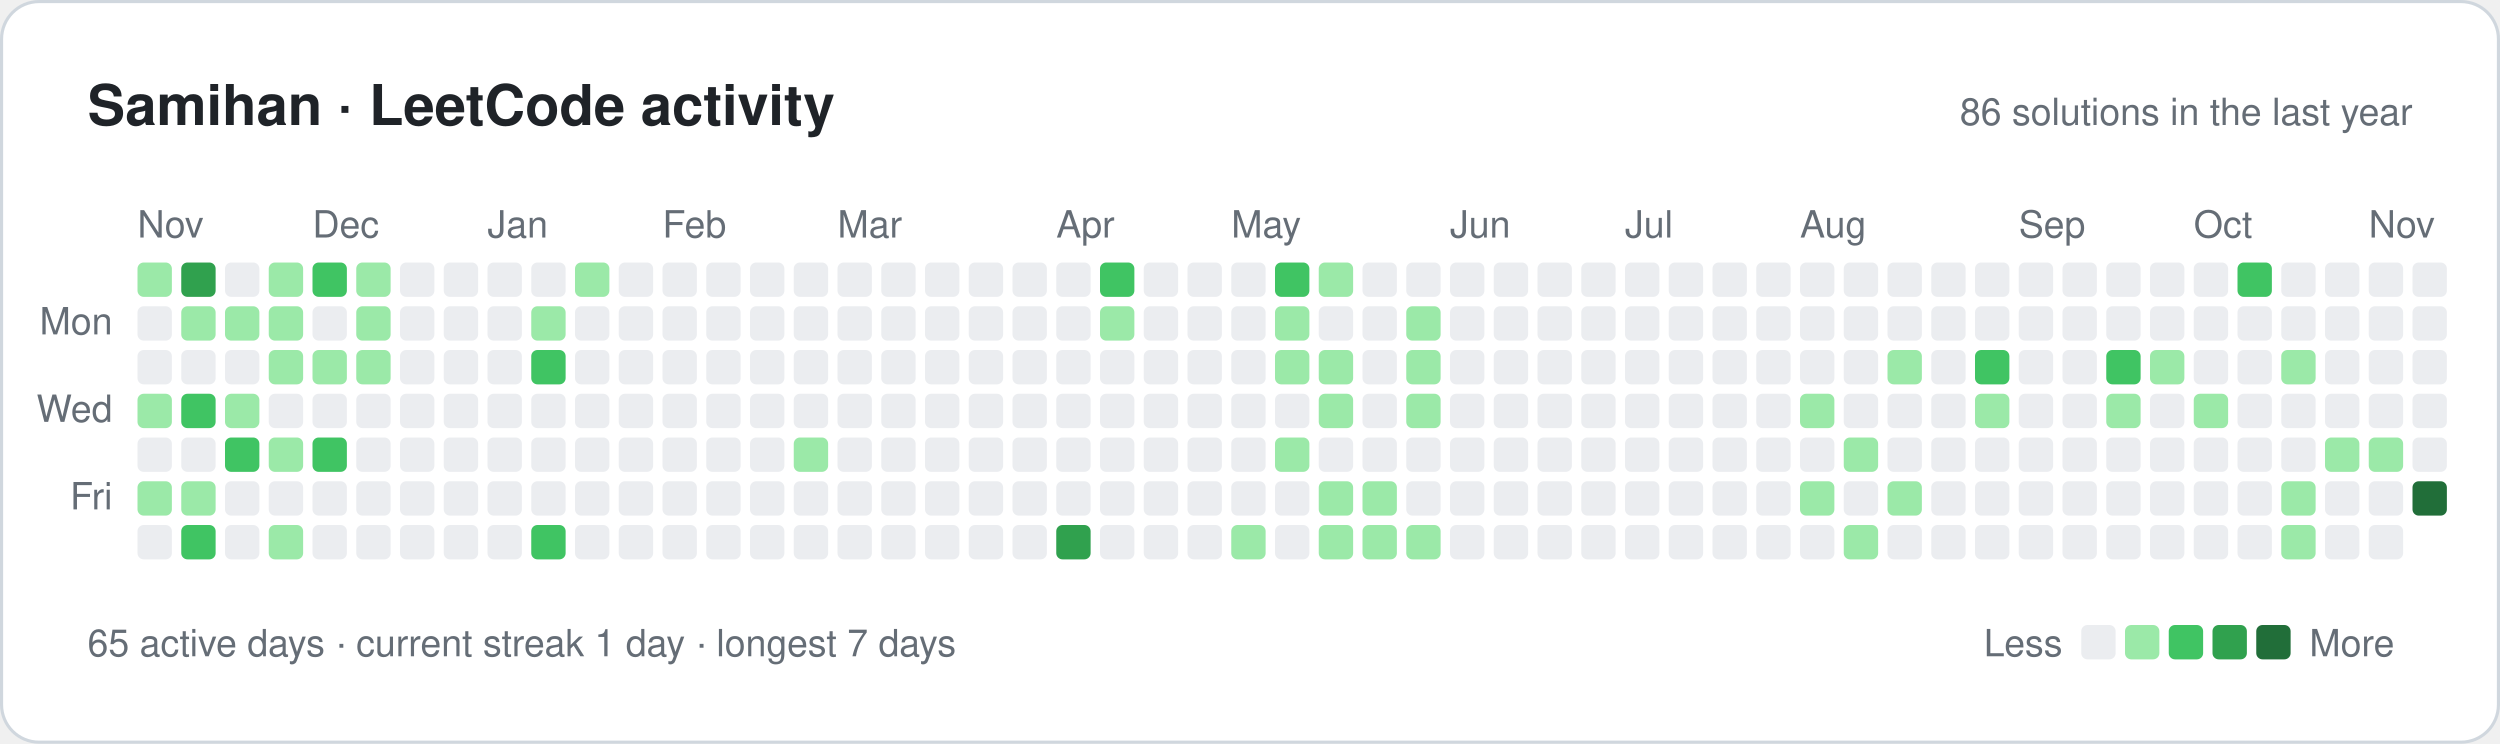
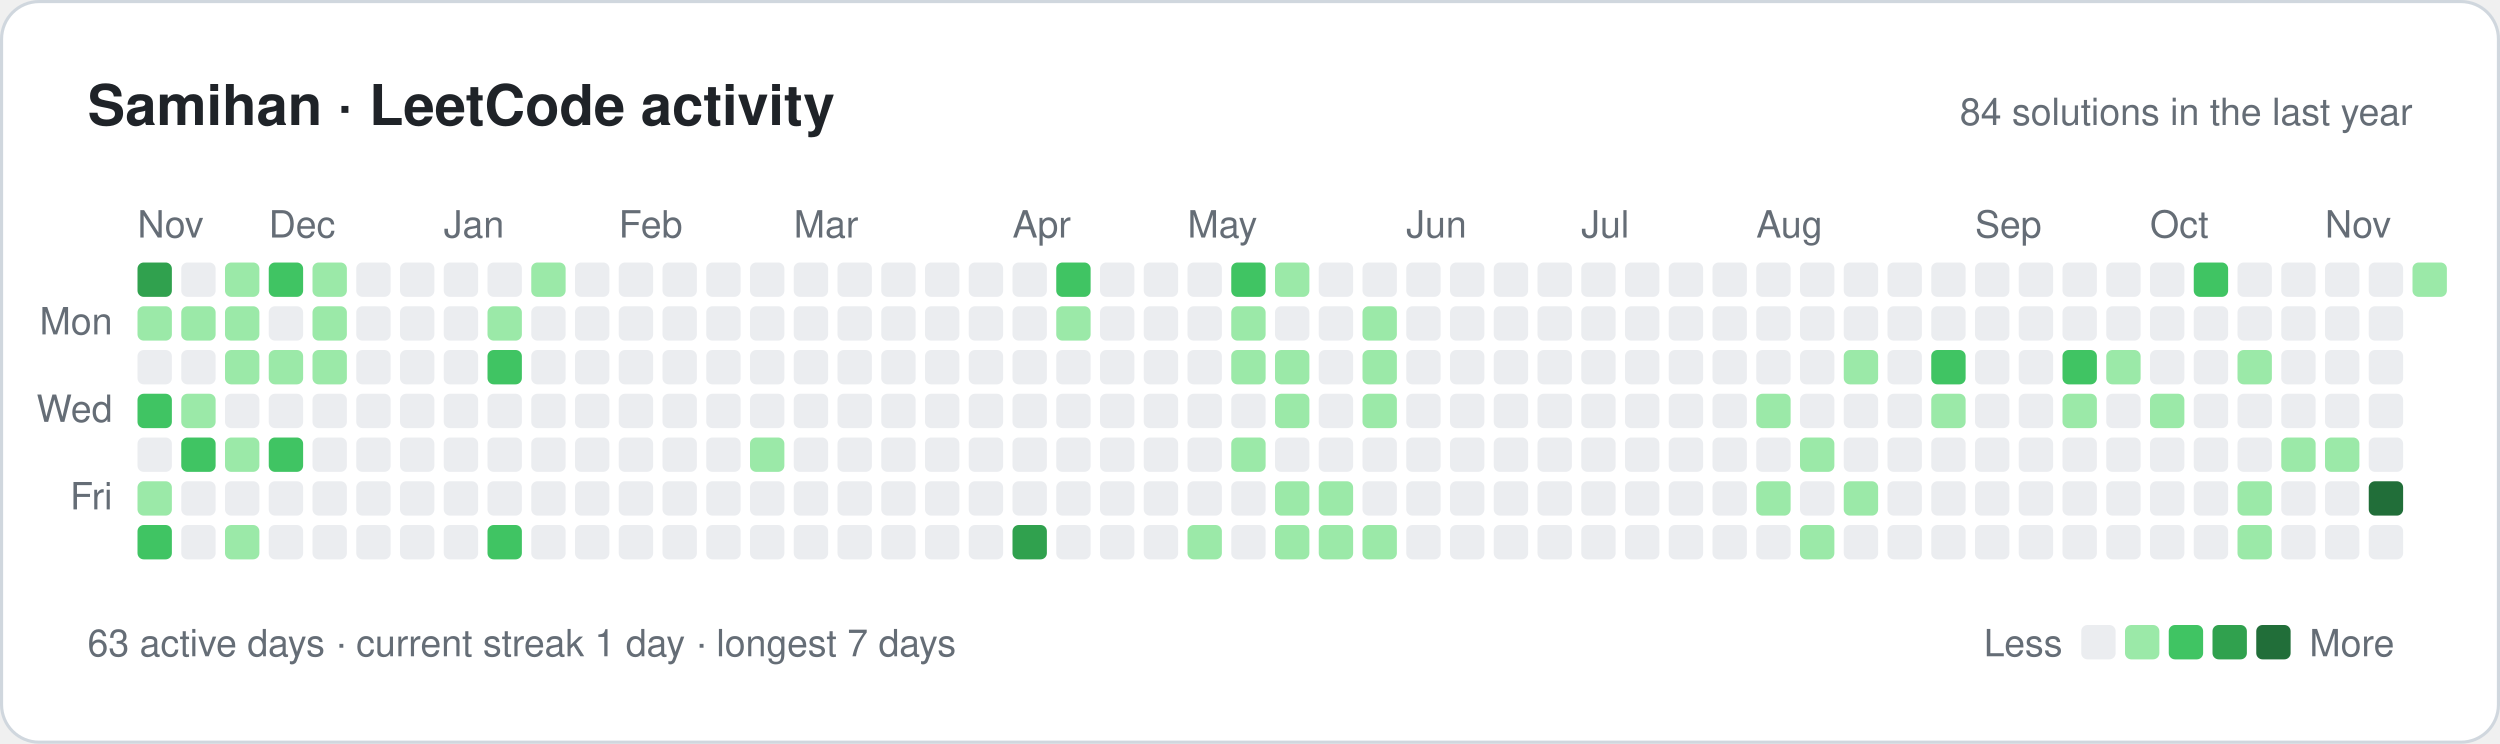
<svg xmlns="http://www.w3.org/2000/svg" width="800" height="238" viewBox="0 0 800 238" font-family="-apple-system,BlinkMacSystemFont,'Segoe UI',Helvetica,Arial,sans-serif" role="img" aria-labelledby="t">
  <style>
.bg{fill:#ffffff;stroke:#d0d7de}.title{fill:#1f2328;font-size:18px;font-weight:600}.muted{fill:#656d76;font-size:12px}
.label{fill:#1f2328;font-size:13px;font-weight:600}.value{fill:#1f2328;font-size:22px;font-weight:700}.value-sm{fill:#1f2328;font-size:14px;font-weight:700}
.total{fill:#1f2328;font-size:30px;font-weight:700}.track{fill:#eaeef2}.ring-track{stroke:#eaeef2}.divider{stroke:#d0d7de}.grid{stroke:#d0d7de;fill:none}
@media (prefers-color-scheme: dark){.bg{fill:#0d1117;stroke:#30363d}.title,.label,.value,.value-sm,.total{fill:#e6edf3}.muted{fill:#8b949e}.track{fill:#21262d}.ring-track{stroke:#21262d}.divider{stroke:#30363d}.grid{stroke:#30363d}}
@keyframes ls-fade{from{opacity:0;transform:translateY(6px)}to{opacity:1;transform:none}}
@keyframes ls-grow{from{transform:scaleX(0)}to{transform:scaleX(1)}}
@keyframes ls-pop{from{opacity:0;transform:scale(.2)}to{opacity:1;transform:scale(1)}}
@keyframes ls-pulse{0%,100%{opacity:1}50%{opacity:.3}}
.fade{animation:ls-fade .6s ease-out both}
.grow{transform-box:fill-box;transform-origin:left center;animation:ls-grow .9s cubic-bezier(.2,.7,.3,1) both}
.pulse{animation:ls-pulse 1.8s ease-in-out infinite}
.d1{animation-delay:0.12s}
.d2{animation-delay:0.24s}
.d3{animation-delay:0.36s}
.d4{animation-delay:0.48s}
.d5{animation-delay:0.60s}
.d6{animation-delay:0.72s}
.d7{animation-delay:0.84s}
.d8{animation-delay:0.96s}
@media (prefers-reduced-motion: reduce){*{animation:none!important}}
.h0{fill:#ebedf0}.h1{fill:#9be9a8}.h2{fill:#40c463}.h3{fill:#30a14e}.h4{fill:#216e39}
@media (prefers-color-scheme: dark){.h0{fill:#161b22}.h1{fill:#0e4429}.h2{fill:#006d32}.h3{fill:#26a641}.h4{fill:#39d353}}
</style>
  <rect x="0.5" y="0.5" width="799" height="237" rx="12" class="bg" />
  <g class="fade">
    <text x="28" y="40" class="title">Samihan · LeetCode activity</text>
-     <text x="772" y="40" class="muted" text-anchor="end">86 solutions in the last year</text>
+     <text x="772" y="40" class="muted" text-anchor="end">84 solutions in the last year</text>
  </g>
  <text x="44" y="76" class="muted" font-size="11">Nov</text>
-   <text x="100" y="76" class="muted" font-size="11">Dec</text>
-   <text x="156" y="76" class="muted" font-size="11">Jan</text>
-   <text x="212" y="76" class="muted" font-size="11">Feb</text>
-   <text x="268" y="76" class="muted" font-size="11">Mar</text>
-   <text x="338" y="76" class="muted" font-size="11">Apr</text>
-   <text x="394" y="76" class="muted" font-size="11">May</text>
-   <text x="464" y="76" class="muted" font-size="11">Jun</text>
-   <text x="520" y="76" class="muted" font-size="11">Jul</text>
-   <text x="576" y="76" class="muted" font-size="11">Aug</text>
-   <text x="646" y="76" class="muted" font-size="11">Sep</text>
-   <text x="702" y="76" class="muted" font-size="11">Oct</text>
-   <text x="758" y="76" class="muted" font-size="11">Nov</text>
+   <text x="86" y="76" class="muted" font-size="11">Dec</text>
+   <text x="142" y="76" class="muted" font-size="11">Jan</text>
+   <text x="198" y="76" class="muted" font-size="11">Feb</text>
+   <text x="254" y="76" class="muted" font-size="11">Mar</text>
+   <text x="324" y="76" class="muted" font-size="11">Apr</text>
+   <text x="380" y="76" class="muted" font-size="11">May</text>
+   <text x="450" y="76" class="muted" font-size="11">Jun</text>
+   <text x="506" y="76" class="muted" font-size="11">Jul</text>
+   <text x="562" y="76" class="muted" font-size="11">Aug</text>
+   <text x="632" y="76" class="muted" font-size="11">Sep</text>
+   <text x="688" y="76" class="muted" font-size="11">Oct</text>
+   <text x="744" y="76" class="muted" font-size="11">Nov</text>
  <text x="36" y="107" class="muted" font-size="10" text-anchor="end">Mon</text>
  <text x="36" y="135" class="muted" font-size="10" text-anchor="end">Wed</text>
  <text x="36" y="163" class="muted" font-size="10" text-anchor="end">Fri</text>
  <g class="fade d1">
-     <rect x="44" y="84" width="11" height="11" rx="2" class="h1" />
-     <rect x="44" y="98" width="11" height="11" rx="2" class="h0" />
+     <rect x="44" y="84" width="11" height="11" rx="2" class="h3" />
+     <rect x="44" y="98" width="11" height="11" rx="2" class="h1" />
    <rect x="44" y="112" width="11" height="11" rx="2" class="h0" />
-     <rect x="44" y="126" width="11" height="11" rx="2" class="h1" />
+     <rect x="44" y="126" width="11" height="11" rx="2" class="h2" />
    <rect x="44" y="140" width="11" height="11" rx="2" class="h0" />
    <rect x="44" y="154" width="11" height="11" rx="2" class="h1" />
-     <rect x="44" y="168" width="11" height="11" rx="2" class="h0" />
-     <rect x="58" y="84" width="11" height="11" rx="2" class="h3" />
+     <rect x="44" y="168" width="11" height="11" rx="2" class="h2" />
+     <rect x="58" y="84" width="11" height="11" rx="2" class="h0" />
    <rect x="58" y="98" width="11" height="11" rx="2" class="h1" />
    <rect x="58" y="112" width="11" height="11" rx="2" class="h0" />
-     <rect x="58" y="126" width="11" height="11" rx="2" class="h2" />
-     <rect x="58" y="140" width="11" height="11" rx="2" class="h0" />
-     <rect x="58" y="154" width="11" height="11" rx="2" class="h1" />
-     <rect x="58" y="168" width="11" height="11" rx="2" class="h2" />
-     <rect x="72" y="84" width="11" height="11" rx="2" class="h0" />
+     <rect x="58" y="126" width="11" height="11" rx="2" class="h1" />
+     <rect x="58" y="140" width="11" height="11" rx="2" class="h2" />
+     <rect x="58" y="154" width="11" height="11" rx="2" class="h0" />
+     <rect x="58" y="168" width="11" height="11" rx="2" class="h0" />
+     <rect x="72" y="84" width="11" height="11" rx="2" class="h1" />
    <rect x="72" y="98" width="11" height="11" rx="2" class="h1" />
-     <rect x="72" y="112" width="11" height="11" rx="2" class="h0" />
-     <rect x="72" y="126" width="11" height="11" rx="2" class="h1" />
-     <rect x="72" y="140" width="11" height="11" rx="2" class="h2" />
+     <rect x="72" y="112" width="11" height="11" rx="2" class="h1" />
+     <rect x="72" y="126" width="11" height="11" rx="2" class="h0" />
+     <rect x="72" y="140" width="11" height="11" rx="2" class="h1" />
    <rect x="72" y="154" width="11" height="11" rx="2" class="h0" />
-     <rect x="72" y="168" width="11" height="11" rx="2" class="h0" />
-     <rect x="86" y="84" width="11" height="11" rx="2" class="h1" />
-     <rect x="86" y="98" width="11" height="11" rx="2" class="h1" />
+     <rect x="72" y="168" width="11" height="11" rx="2" class="h1" />
+     <rect x="86" y="84" width="11" height="11" rx="2" class="h2" />
+     <rect x="86" y="98" width="11" height="11" rx="2" class="h0" />
    <rect x="86" y="112" width="11" height="11" rx="2" class="h1" />
    <rect x="86" y="126" width="11" height="11" rx="2" class="h0" />
-     <rect x="86" y="140" width="11" height="11" rx="2" class="h1" />
+     <rect x="86" y="140" width="11" height="11" rx="2" class="h2" />
    <rect x="86" y="154" width="11" height="11" rx="2" class="h0" />
-     <rect x="86" y="168" width="11" height="11" rx="2" class="h1" />
-     <rect x="100" y="84" width="11" height="11" rx="2" class="h2" />
-     <rect x="100" y="98" width="11" height="11" rx="2" class="h0" />
+     <rect x="86" y="168" width="11" height="11" rx="2" class="h0" />
+     <rect x="100" y="84" width="11" height="11" rx="2" class="h1" />
+     <rect x="100" y="98" width="11" height="11" rx="2" class="h1" />
    <rect x="100" y="112" width="11" height="11" rx="2" class="h1" />
    <rect x="100" y="126" width="11" height="11" rx="2" class="h0" />
-     <rect x="100" y="140" width="11" height="11" rx="2" class="h2" />
+     <rect x="100" y="140" width="11" height="11" rx="2" class="h0" />
    <rect x="100" y="154" width="11" height="11" rx="2" class="h0" />
    <rect x="100" y="168" width="11" height="11" rx="2" class="h0" />
-     <rect x="114" y="84" width="11" height="11" rx="2" class="h1" />
-     <rect x="114" y="98" width="11" height="11" rx="2" class="h1" />
-     <rect x="114" y="112" width="11" height="11" rx="2" class="h1" />
+     <rect x="114" y="84" width="11" height="11" rx="2" class="h0" />
+     <rect x="114" y="98" width="11" height="11" rx="2" class="h0" />
+     <rect x="114" y="112" width="11" height="11" rx="2" class="h0" />
    <rect x="114" y="126" width="11" height="11" rx="2" class="h0" />
    <rect x="114" y="140" width="11" height="11" rx="2" class="h0" />
    <rect x="114" y="154" width="11" height="11" rx="2" class="h0" />
    <rect x="114" y="168" width="11" height="11" rx="2" class="h0" />
    <rect x="128" y="84" width="11" height="11" rx="2" class="h0" />
    <rect x="128" y="98" width="11" height="11" rx="2" class="h0" />
    <rect x="128" y="112" width="11" height="11" rx="2" class="h0" />
    <rect x="128" y="126" width="11" height="11" rx="2" class="h0" />
    <rect x="128" y="140" width="11" height="11" rx="2" class="h0" />
    <rect x="128" y="154" width="11" height="11" rx="2" class="h0" />
    <rect x="128" y="168" width="11" height="11" rx="2" class="h0" />
    <rect x="142" y="84" width="11" height="11" rx="2" class="h0" />
    <rect x="142" y="98" width="11" height="11" rx="2" class="h0" />
    <rect x="142" y="112" width="11" height="11" rx="2" class="h0" />
    <rect x="142" y="126" width="11" height="11" rx="2" class="h0" />
    <rect x="142" y="140" width="11" height="11" rx="2" class="h0" />
    <rect x="142" y="154" width="11" height="11" rx="2" class="h0" />
    <rect x="142" y="168" width="11" height="11" rx="2" class="h0" />
    <rect x="156" y="84" width="11" height="11" rx="2" class="h0" />
-     <rect x="156" y="98" width="11" height="11" rx="2" class="h0" />
-     <rect x="156" y="112" width="11" height="11" rx="2" class="h0" />
+     <rect x="156" y="98" width="11" height="11" rx="2" class="h1" />
+     <rect x="156" y="112" width="11" height="11" rx="2" class="h2" />
    <rect x="156" y="126" width="11" height="11" rx="2" class="h0" />
    <rect x="156" y="140" width="11" height="11" rx="2" class="h0" />
    <rect x="156" y="154" width="11" height="11" rx="2" class="h0" />
-     <rect x="156" y="168" width="11" height="11" rx="2" class="h0" />
-     <rect x="170" y="84" width="11" height="11" rx="2" class="h0" />
-     <rect x="170" y="98" width="11" height="11" rx="2" class="h1" />
-     <rect x="170" y="112" width="11" height="11" rx="2" class="h2" />
+     <rect x="156" y="168" width="11" height="11" rx="2" class="h2" />
+     <rect x="170" y="84" width="11" height="11" rx="2" class="h1" />
+     <rect x="170" y="98" width="11" height="11" rx="2" class="h0" />
+     <rect x="170" y="112" width="11" height="11" rx="2" class="h0" />
    <rect x="170" y="126" width="11" height="11" rx="2" class="h0" />
    <rect x="170" y="140" width="11" height="11" rx="2" class="h0" />
    <rect x="170" y="154" width="11" height="11" rx="2" class="h0" />
-     <rect x="170" y="168" width="11" height="11" rx="2" class="h2" />
-     <rect x="184" y="84" width="11" height="11" rx="2" class="h1" />
+     <rect x="170" y="168" width="11" height="11" rx="2" class="h0" />
+     <rect x="184" y="84" width="11" height="11" rx="2" class="h0" />
    <rect x="184" y="98" width="11" height="11" rx="2" class="h0" />
    <rect x="184" y="112" width="11" height="11" rx="2" class="h0" />
    <rect x="184" y="126" width="11" height="11" rx="2" class="h0" />
    <rect x="184" y="140" width="11" height="11" rx="2" class="h0" />
    <rect x="184" y="154" width="11" height="11" rx="2" class="h0" />
    <rect x="184" y="168" width="11" height="11" rx="2" class="h0" />
    <rect x="198" y="84" width="11" height="11" rx="2" class="h0" />
    <rect x="198" y="98" width="11" height="11" rx="2" class="h0" />
    <rect x="198" y="112" width="11" height="11" rx="2" class="h0" />
    <rect x="198" y="126" width="11" height="11" rx="2" class="h0" />
    <rect x="198" y="140" width="11" height="11" rx="2" class="h0" />
    <rect x="198" y="154" width="11" height="11" rx="2" class="h0" />
    <rect x="198" y="168" width="11" height="11" rx="2" class="h0" />
    <rect x="212" y="84" width="11" height="11" rx="2" class="h0" />
    <rect x="212" y="98" width="11" height="11" rx="2" class="h0" />
    <rect x="212" y="112" width="11" height="11" rx="2" class="h0" />
    <rect x="212" y="126" width="11" height="11" rx="2" class="h0" />
    <rect x="212" y="140" width="11" height="11" rx="2" class="h0" />
    <rect x="212" y="154" width="11" height="11" rx="2" class="h0" />
    <rect x="212" y="168" width="11" height="11" rx="2" class="h0" />
    <rect x="226" y="84" width="11" height="11" rx="2" class="h0" />
    <rect x="226" y="98" width="11" height="11" rx="2" class="h0" />
    <rect x="226" y="112" width="11" height="11" rx="2" class="h0" />
    <rect x="226" y="126" width="11" height="11" rx="2" class="h0" />
    <rect x="226" y="140" width="11" height="11" rx="2" class="h0" />
    <rect x="226" y="154" width="11" height="11" rx="2" class="h0" />
    <rect x="226" y="168" width="11" height="11" rx="2" class="h0" />
    <rect x="240" y="84" width="11" height="11" rx="2" class="h0" />
    <rect x="240" y="98" width="11" height="11" rx="2" class="h0" />
    <rect x="240" y="112" width="11" height="11" rx="2" class="h0" />
    <rect x="240" y="126" width="11" height="11" rx="2" class="h0" />
-     <rect x="240" y="140" width="11" height="11" rx="2" class="h0" />
+     <rect x="240" y="140" width="11" height="11" rx="2" class="h1" />
    <rect x="240" y="154" width="11" height="11" rx="2" class="h0" />
    <rect x="240" y="168" width="11" height="11" rx="2" class="h0" />
    <rect x="254" y="84" width="11" height="11" rx="2" class="h0" />
    <rect x="254" y="98" width="11" height="11" rx="2" class="h0" />
    <rect x="254" y="112" width="11" height="11" rx="2" class="h0" />
    <rect x="254" y="126" width="11" height="11" rx="2" class="h0" />
-     <rect x="254" y="140" width="11" height="11" rx="2" class="h1" />
+     <rect x="254" y="140" width="11" height="11" rx="2" class="h0" />
    <rect x="254" y="154" width="11" height="11" rx="2" class="h0" />
    <rect x="254" y="168" width="11" height="11" rx="2" class="h0" />
    <rect x="268" y="84" width="11" height="11" rx="2" class="h0" />
    <rect x="268" y="98" width="11" height="11" rx="2" class="h0" />
    <rect x="268" y="112" width="11" height="11" rx="2" class="h0" />
    <rect x="268" y="126" width="11" height="11" rx="2" class="h0" />
    <rect x="268" y="140" width="11" height="11" rx="2" class="h0" />
    <rect x="268" y="154" width="11" height="11" rx="2" class="h0" />
    <rect x="268" y="168" width="11" height="11" rx="2" class="h0" />
    <rect x="282" y="84" width="11" height="11" rx="2" class="h0" />
    <rect x="282" y="98" width="11" height="11" rx="2" class="h0" />
    <rect x="282" y="112" width="11" height="11" rx="2" class="h0" />
    <rect x="282" y="126" width="11" height="11" rx="2" class="h0" />
    <rect x="282" y="140" width="11" height="11" rx="2" class="h0" />
    <rect x="282" y="154" width="11" height="11" rx="2" class="h0" />
    <rect x="282" y="168" width="11" height="11" rx="2" class="h0" />
    <rect x="296" y="84" width="11" height="11" rx="2" class="h0" />
    <rect x="296" y="98" width="11" height="11" rx="2" class="h0" />
    <rect x="296" y="112" width="11" height="11" rx="2" class="h0" />
    <rect x="296" y="126" width="11" height="11" rx="2" class="h0" />
    <rect x="296" y="140" width="11" height="11" rx="2" class="h0" />
    <rect x="296" y="154" width="11" height="11" rx="2" class="h0" />
    <rect x="296" y="168" width="11" height="11" rx="2" class="h0" />
    <rect x="310" y="84" width="11" height="11" rx="2" class="h0" />
    <rect x="310" y="98" width="11" height="11" rx="2" class="h0" />
    <rect x="310" y="112" width="11" height="11" rx="2" class="h0" />
    <rect x="310" y="126" width="11" height="11" rx="2" class="h0" />
    <rect x="310" y="140" width="11" height="11" rx="2" class="h0" />
    <rect x="310" y="154" width="11" height="11" rx="2" class="h0" />
    <rect x="310" y="168" width="11" height="11" rx="2" class="h0" />
    <rect x="324" y="84" width="11" height="11" rx="2" class="h0" />
    <rect x="324" y="98" width="11" height="11" rx="2" class="h0" />
    <rect x="324" y="112" width="11" height="11" rx="2" class="h0" />
    <rect x="324" y="126" width="11" height="11" rx="2" class="h0" />
    <rect x="324" y="140" width="11" height="11" rx="2" class="h0" />
    <rect x="324" y="154" width="11" height="11" rx="2" class="h0" />
-     <rect x="324" y="168" width="11" height="11" rx="2" class="h0" />
-     <rect x="338" y="84" width="11" height="11" rx="2" class="h0" />
-     <rect x="338" y="98" width="11" height="11" rx="2" class="h0" />
+     <rect x="324" y="168" width="11" height="11" rx="2" class="h3" />
+     <rect x="338" y="84" width="11" height="11" rx="2" class="h2" />
+     <rect x="338" y="98" width="11" height="11" rx="2" class="h1" />
    <rect x="338" y="112" width="11" height="11" rx="2" class="h0" />
    <rect x="338" y="126" width="11" height="11" rx="2" class="h0" />
    <rect x="338" y="140" width="11" height="11" rx="2" class="h0" />
    <rect x="338" y="154" width="11" height="11" rx="2" class="h0" />
-     <rect x="338" y="168" width="11" height="11" rx="2" class="h3" />
-     <rect x="352" y="84" width="11" height="11" rx="2" class="h2" />
-     <rect x="352" y="98" width="11" height="11" rx="2" class="h1" />
+     <rect x="338" y="168" width="11" height="11" rx="2" class="h0" />
+     <rect x="352" y="84" width="11" height="11" rx="2" class="h0" />
+     <rect x="352" y="98" width="11" height="11" rx="2" class="h0" />
    <rect x="352" y="112" width="11" height="11" rx="2" class="h0" />
    <rect x="352" y="126" width="11" height="11" rx="2" class="h0" />
    <rect x="352" y="140" width="11" height="11" rx="2" class="h0" />
    <rect x="352" y="154" width="11" height="11" rx="2" class="h0" />
    <rect x="352" y="168" width="11" height="11" rx="2" class="h0" />
    <rect x="366" y="84" width="11" height="11" rx="2" class="h0" />
    <rect x="366" y="98" width="11" height="11" rx="2" class="h0" />
    <rect x="366" y="112" width="11" height="11" rx="2" class="h0" />
    <rect x="366" y="126" width="11" height="11" rx="2" class="h0" />
    <rect x="366" y="140" width="11" height="11" rx="2" class="h0" />
    <rect x="366" y="154" width="11" height="11" rx="2" class="h0" />
    <rect x="366" y="168" width="11" height="11" rx="2" class="h0" />
    <rect x="380" y="84" width="11" height="11" rx="2" class="h0" />
    <rect x="380" y="98" width="11" height="11" rx="2" class="h0" />
    <rect x="380" y="112" width="11" height="11" rx="2" class="h0" />
    <rect x="380" y="126" width="11" height="11" rx="2" class="h0" />
    <rect x="380" y="140" width="11" height="11" rx="2" class="h0" />
    <rect x="380" y="154" width="11" height="11" rx="2" class="h0" />
-     <rect x="380" y="168" width="11" height="11" rx="2" class="h0" />
-     <rect x="394" y="84" width="11" height="11" rx="2" class="h0" />
-     <rect x="394" y="98" width="11" height="11" rx="2" class="h0" />
-     <rect x="394" y="112" width="11" height="11" rx="2" class="h0" />
+     <rect x="380" y="168" width="11" height="11" rx="2" class="h1" />
+     <rect x="394" y="84" width="11" height="11" rx="2" class="h2" />
+     <rect x="394" y="98" width="11" height="11" rx="2" class="h1" />
+     <rect x="394" y="112" width="11" height="11" rx="2" class="h1" />
    <rect x="394" y="126" width="11" height="11" rx="2" class="h0" />
-     <rect x="394" y="140" width="11" height="11" rx="2" class="h0" />
+     <rect x="394" y="140" width="11" height="11" rx="2" class="h1" />
    <rect x="394" y="154" width="11" height="11" rx="2" class="h0" />
-     <rect x="394" y="168" width="11" height="11" rx="2" class="h1" />
-     <rect x="408" y="84" width="11" height="11" rx="2" class="h2" />
-     <rect x="408" y="98" width="11" height="11" rx="2" class="h1" />
+     <rect x="394" y="168" width="11" height="11" rx="2" class="h0" />
+     <rect x="408" y="84" width="11" height="11" rx="2" class="h1" />
+     <rect x="408" y="98" width="11" height="11" rx="2" class="h0" />
    <rect x="408" y="112" width="11" height="11" rx="2" class="h1" />
-     <rect x="408" y="126" width="11" height="11" rx="2" class="h0" />
-     <rect x="408" y="140" width="11" height="11" rx="2" class="h1" />
-     <rect x="408" y="154" width="11" height="11" rx="2" class="h0" />
-     <rect x="408" y="168" width="11" height="11" rx="2" class="h0" />
-     <rect x="422" y="84" width="11" height="11" rx="2" class="h1" />
+     <rect x="408" y="126" width="11" height="11" rx="2" class="h1" />
+     <rect x="408" y="140" width="11" height="11" rx="2" class="h0" />
+     <rect x="408" y="154" width="11" height="11" rx="2" class="h1" />
+     <rect x="408" y="168" width="11" height="11" rx="2" class="h1" />
+     <rect x="422" y="84" width="11" height="11" rx="2" class="h0" />
    <rect x="422" y="98" width="11" height="11" rx="2" class="h0" />
-     <rect x="422" y="112" width="11" height="11" rx="2" class="h1" />
-     <rect x="422" y="126" width="11" height="11" rx="2" class="h1" />
+     <rect x="422" y="112" width="11" height="11" rx="2" class="h0" />
+     <rect x="422" y="126" width="11" height="11" rx="2" class="h0" />
    <rect x="422" y="140" width="11" height="11" rx="2" class="h0" />
    <rect x="422" y="154" width="11" height="11" rx="2" class="h1" />
    <rect x="422" y="168" width="11" height="11" rx="2" class="h1" />
    <rect x="436" y="84" width="11" height="11" rx="2" class="h0" />
-     <rect x="436" y="98" width="11" height="11" rx="2" class="h0" />
-     <rect x="436" y="112" width="11" height="11" rx="2" class="h0" />
-     <rect x="436" y="126" width="11" height="11" rx="2" class="h0" />
+     <rect x="436" y="98" width="11" height="11" rx="2" class="h1" />
+     <rect x="436" y="112" width="11" height="11" rx="2" class="h1" />
+     <rect x="436" y="126" width="11" height="11" rx="2" class="h1" />
    <rect x="436" y="140" width="11" height="11" rx="2" class="h0" />
-     <rect x="436" y="154" width="11" height="11" rx="2" class="h1" />
+     <rect x="436" y="154" width="11" height="11" rx="2" class="h0" />
    <rect x="436" y="168" width="11" height="11" rx="2" class="h1" />
    <rect x="450" y="84" width="11" height="11" rx="2" class="h0" />
-     <rect x="450" y="98" width="11" height="11" rx="2" class="h1" />
-     <rect x="450" y="112" width="11" height="11" rx="2" class="h1" />
-     <rect x="450" y="126" width="11" height="11" rx="2" class="h1" />
+     <rect x="450" y="98" width="11" height="11" rx="2" class="h0" />
+     <rect x="450" y="112" width="11" height="11" rx="2" class="h0" />
+     <rect x="450" y="126" width="11" height="11" rx="2" class="h0" />
    <rect x="450" y="140" width="11" height="11" rx="2" class="h0" />
    <rect x="450" y="154" width="11" height="11" rx="2" class="h0" />
-     <rect x="450" y="168" width="11" height="11" rx="2" class="h1" />
+     <rect x="450" y="168" width="11" height="11" rx="2" class="h0" />
    <rect x="464" y="84" width="11" height="11" rx="2" class="h0" />
    <rect x="464" y="98" width="11" height="11" rx="2" class="h0" />
    <rect x="464" y="112" width="11" height="11" rx="2" class="h0" />
    <rect x="464" y="126" width="11" height="11" rx="2" class="h0" />
    <rect x="464" y="140" width="11" height="11" rx="2" class="h0" />
    <rect x="464" y="154" width="11" height="11" rx="2" class="h0" />
    <rect x="464" y="168" width="11" height="11" rx="2" class="h0" />
    <rect x="478" y="84" width="11" height="11" rx="2" class="h0" />
    <rect x="478" y="98" width="11" height="11" rx="2" class="h0" />
    <rect x="478" y="112" width="11" height="11" rx="2" class="h0" />
    <rect x="478" y="126" width="11" height="11" rx="2" class="h0" />
    <rect x="478" y="140" width="11" height="11" rx="2" class="h0" />
    <rect x="478" y="154" width="11" height="11" rx="2" class="h0" />
    <rect x="478" y="168" width="11" height="11" rx="2" class="h0" />
    <rect x="492" y="84" width="11" height="11" rx="2" class="h0" />
    <rect x="492" y="98" width="11" height="11" rx="2" class="h0" />
    <rect x="492" y="112" width="11" height="11" rx="2" class="h0" />
    <rect x="492" y="126" width="11" height="11" rx="2" class="h0" />
    <rect x="492" y="140" width="11" height="11" rx="2" class="h0" />
    <rect x="492" y="154" width="11" height="11" rx="2" class="h0" />
    <rect x="492" y="168" width="11" height="11" rx="2" class="h0" />
    <rect x="506" y="84" width="11" height="11" rx="2" class="h0" />
    <rect x="506" y="98" width="11" height="11" rx="2" class="h0" />
    <rect x="506" y="112" width="11" height="11" rx="2" class="h0" />
    <rect x="506" y="126" width="11" height="11" rx="2" class="h0" />
    <rect x="506" y="140" width="11" height="11" rx="2" class="h0" />
    <rect x="506" y="154" width="11" height="11" rx="2" class="h0" />
    <rect x="506" y="168" width="11" height="11" rx="2" class="h0" />
    <rect x="520" y="84" width="11" height="11" rx="2" class="h0" />
    <rect x="520" y="98" width="11" height="11" rx="2" class="h0" />
    <rect x="520" y="112" width="11" height="11" rx="2" class="h0" />
    <rect x="520" y="126" width="11" height="11" rx="2" class="h0" />
    <rect x="520" y="140" width="11" height="11" rx="2" class="h0" />
    <rect x="520" y="154" width="11" height="11" rx="2" class="h0" />
    <rect x="520" y="168" width="11" height="11" rx="2" class="h0" />
    <rect x="534" y="84" width="11" height="11" rx="2" class="h0" />
    <rect x="534" y="98" width="11" height="11" rx="2" class="h0" />
    <rect x="534" y="112" width="11" height="11" rx="2" class="h0" />
    <rect x="534" y="126" width="11" height="11" rx="2" class="h0" />
    <rect x="534" y="140" width="11" height="11" rx="2" class="h0" />
    <rect x="534" y="154" width="11" height="11" rx="2" class="h0" />
    <rect x="534" y="168" width="11" height="11" rx="2" class="h0" />
    <rect x="548" y="84" width="11" height="11" rx="2" class="h0" />
    <rect x="548" y="98" width="11" height="11" rx="2" class="h0" />
    <rect x="548" y="112" width="11" height="11" rx="2" class="h0" />
    <rect x="548" y="126" width="11" height="11" rx="2" class="h0" />
    <rect x="548" y="140" width="11" height="11" rx="2" class="h0" />
    <rect x="548" y="154" width="11" height="11" rx="2" class="h0" />
    <rect x="548" y="168" width="11" height="11" rx="2" class="h0" />
    <rect x="562" y="84" width="11" height="11" rx="2" class="h0" />
    <rect x="562" y="98" width="11" height="11" rx="2" class="h0" />
    <rect x="562" y="112" width="11" height="11" rx="2" class="h0" />
-     <rect x="562" y="126" width="11" height="11" rx="2" class="h0" />
+     <rect x="562" y="126" width="11" height="11" rx="2" class="h1" />
    <rect x="562" y="140" width="11" height="11" rx="2" class="h0" />
-     <rect x="562" y="154" width="11" height="11" rx="2" class="h0" />
+     <rect x="562" y="154" width="11" height="11" rx="2" class="h1" />
    <rect x="562" y="168" width="11" height="11" rx="2" class="h0" />
    <rect x="576" y="84" width="11" height="11" rx="2" class="h0" />
    <rect x="576" y="98" width="11" height="11" rx="2" class="h0" />
    <rect x="576" y="112" width="11" height="11" rx="2" class="h0" />
-     <rect x="576" y="126" width="11" height="11" rx="2" class="h1" />
-     <rect x="576" y="140" width="11" height="11" rx="2" class="h0" />
-     <rect x="576" y="154" width="11" height="11" rx="2" class="h1" />
-     <rect x="576" y="168" width="11" height="11" rx="2" class="h0" />
+     <rect x="576" y="126" width="11" height="11" rx="2" class="h0" />
+     <rect x="576" y="140" width="11" height="11" rx="2" class="h1" />
+     <rect x="576" y="154" width="11" height="11" rx="2" class="h0" />
+     <rect x="576" y="168" width="11" height="11" rx="2" class="h1" />
    <rect x="590" y="84" width="11" height="11" rx="2" class="h0" />
    <rect x="590" y="98" width="11" height="11" rx="2" class="h0" />
-     <rect x="590" y="112" width="11" height="11" rx="2" class="h0" />
+     <rect x="590" y="112" width="11" height="11" rx="2" class="h1" />
    <rect x="590" y="126" width="11" height="11" rx="2" class="h0" />
-     <rect x="590" y="140" width="11" height="11" rx="2" class="h1" />
-     <rect x="590" y="154" width="11" height="11" rx="2" class="h0" />
-     <rect x="590" y="168" width="11" height="11" rx="2" class="h1" />
+     <rect x="590" y="140" width="11" height="11" rx="2" class="h0" />
+     <rect x="590" y="154" width="11" height="11" rx="2" class="h1" />
+     <rect x="590" y="168" width="11" height="11" rx="2" class="h0" />
    <rect x="604" y="84" width="11" height="11" rx="2" class="h0" />
    <rect x="604" y="98" width="11" height="11" rx="2" class="h0" />
-     <rect x="604" y="112" width="11" height="11" rx="2" class="h1" />
+     <rect x="604" y="112" width="11" height="11" rx="2" class="h0" />
    <rect x="604" y="126" width="11" height="11" rx="2" class="h0" />
    <rect x="604" y="140" width="11" height="11" rx="2" class="h0" />
-     <rect x="604" y="154" width="11" height="11" rx="2" class="h1" />
+     <rect x="604" y="154" width="11" height="11" rx="2" class="h0" />
    <rect x="604" y="168" width="11" height="11" rx="2" class="h0" />
    <rect x="618" y="84" width="11" height="11" rx="2" class="h0" />
    <rect x="618" y="98" width="11" height="11" rx="2" class="h0" />
-     <rect x="618" y="112" width="11" height="11" rx="2" class="h0" />
-     <rect x="618" y="126" width="11" height="11" rx="2" class="h0" />
+     <rect x="618" y="112" width="11" height="11" rx="2" class="h2" />
+     <rect x="618" y="126" width="11" height="11" rx="2" class="h1" />
    <rect x="618" y="140" width="11" height="11" rx="2" class="h0" />
    <rect x="618" y="154" width="11" height="11" rx="2" class="h0" />
    <rect x="618" y="168" width="11" height="11" rx="2" class="h0" />
    <rect x="632" y="84" width="11" height="11" rx="2" class="h0" />
    <rect x="632" y="98" width="11" height="11" rx="2" class="h0" />
-     <rect x="632" y="112" width="11" height="11" rx="2" class="h2" />
-     <rect x="632" y="126" width="11" height="11" rx="2" class="h1" />
+     <rect x="632" y="112" width="11" height="11" rx="2" class="h0" />
+     <rect x="632" y="126" width="11" height="11" rx="2" class="h0" />
    <rect x="632" y="140" width="11" height="11" rx="2" class="h0" />
    <rect x="632" y="154" width="11" height="11" rx="2" class="h0" />
    <rect x="632" y="168" width="11" height="11" rx="2" class="h0" />
    <rect x="646" y="84" width="11" height="11" rx="2" class="h0" />
    <rect x="646" y="98" width="11" height="11" rx="2" class="h0" />
    <rect x="646" y="112" width="11" height="11" rx="2" class="h0" />
    <rect x="646" y="126" width="11" height="11" rx="2" class="h0" />
    <rect x="646" y="140" width="11" height="11" rx="2" class="h0" />
    <rect x="646" y="154" width="11" height="11" rx="2" class="h0" />
    <rect x="646" y="168" width="11" height="11" rx="2" class="h0" />
    <rect x="660" y="84" width="11" height="11" rx="2" class="h0" />
    <rect x="660" y="98" width="11" height="11" rx="2" class="h0" />
-     <rect x="660" y="112" width="11" height="11" rx="2" class="h0" />
-     <rect x="660" y="126" width="11" height="11" rx="2" class="h0" />
+     <rect x="660" y="112" width="11" height="11" rx="2" class="h2" />
+     <rect x="660" y="126" width="11" height="11" rx="2" class="h1" />
    <rect x="660" y="140" width="11" height="11" rx="2" class="h0" />
    <rect x="660" y="154" width="11" height="11" rx="2" class="h0" />
    <rect x="660" y="168" width="11" height="11" rx="2" class="h0" />
    <rect x="674" y="84" width="11" height="11" rx="2" class="h0" />
    <rect x="674" y="98" width="11" height="11" rx="2" class="h0" />
-     <rect x="674" y="112" width="11" height="11" rx="2" class="h2" />
-     <rect x="674" y="126" width="11" height="11" rx="2" class="h1" />
+     <rect x="674" y="112" width="11" height="11" rx="2" class="h1" />
+     <rect x="674" y="126" width="11" height="11" rx="2" class="h0" />
    <rect x="674" y="140" width="11" height="11" rx="2" class="h0" />
    <rect x="674" y="154" width="11" height="11" rx="2" class="h0" />
    <rect x="674" y="168" width="11" height="11" rx="2" class="h0" />
    <rect x="688" y="84" width="11" height="11" rx="2" class="h0" />
    <rect x="688" y="98" width="11" height="11" rx="2" class="h0" />
-     <rect x="688" y="112" width="11" height="11" rx="2" class="h1" />
-     <rect x="688" y="126" width="11" height="11" rx="2" class="h0" />
+     <rect x="688" y="112" width="11" height="11" rx="2" class="h0" />
+     <rect x="688" y="126" width="11" height="11" rx="2" class="h1" />
    <rect x="688" y="140" width="11" height="11" rx="2" class="h0" />
    <rect x="688" y="154" width="11" height="11" rx="2" class="h0" />
    <rect x="688" y="168" width="11" height="11" rx="2" class="h0" />
-     <rect x="702" y="84" width="11" height="11" rx="2" class="h0" />
+     <rect x="702" y="84" width="11" height="11" rx="2" class="h2" />
    <rect x="702" y="98" width="11" height="11" rx="2" class="h0" />
    <rect x="702" y="112" width="11" height="11" rx="2" class="h0" />
-     <rect x="702" y="126" width="11" height="11" rx="2" class="h1" />
+     <rect x="702" y="126" width="11" height="11" rx="2" class="h0" />
    <rect x="702" y="140" width="11" height="11" rx="2" class="h0" />
    <rect x="702" y="154" width="11" height="11" rx="2" class="h0" />
    <rect x="702" y="168" width="11" height="11" rx="2" class="h0" />
-     <rect x="716" y="84" width="11" height="11" rx="2" class="h2" />
+     <rect x="716" y="84" width="11" height="11" rx="2" class="h0" />
    <rect x="716" y="98" width="11" height="11" rx="2" class="h0" />
-     <rect x="716" y="112" width="11" height="11" rx="2" class="h0" />
+     <rect x="716" y="112" width="11" height="11" rx="2" class="h1" />
    <rect x="716" y="126" width="11" height="11" rx="2" class="h0" />
    <rect x="716" y="140" width="11" height="11" rx="2" class="h0" />
-     <rect x="716" y="154" width="11" height="11" rx="2" class="h0" />
-     <rect x="716" y="168" width="11" height="11" rx="2" class="h0" />
+     <rect x="716" y="154" width="11" height="11" rx="2" class="h1" />
+     <rect x="716" y="168" width="11" height="11" rx="2" class="h1" />
    <rect x="730" y="84" width="11" height="11" rx="2" class="h0" />
    <rect x="730" y="98" width="11" height="11" rx="2" class="h0" />
-     <rect x="730" y="112" width="11" height="11" rx="2" class="h1" />
+     <rect x="730" y="112" width="11" height="11" rx="2" class="h0" />
    <rect x="730" y="126" width="11" height="11" rx="2" class="h0" />
-     <rect x="730" y="140" width="11" height="11" rx="2" class="h0" />
-     <rect x="730" y="154" width="11" height="11" rx="2" class="h1" />
-     <rect x="730" y="168" width="11" height="11" rx="2" class="h1" />
+     <rect x="730" y="140" width="11" height="11" rx="2" class="h1" />
+     <rect x="730" y="154" width="11" height="11" rx="2" class="h0" />
+     <rect x="730" y="168" width="11" height="11" rx="2" class="h0" />
    <rect x="744" y="84" width="11" height="11" rx="2" class="h0" />
    <rect x="744" y="98" width="11" height="11" rx="2" class="h0" />
    <rect x="744" y="112" width="11" height="11" rx="2" class="h0" />
    <rect x="744" y="126" width="11" height="11" rx="2" class="h0" />
    <rect x="744" y="140" width="11" height="11" rx="2" class="h1" />
    <rect x="744" y="154" width="11" height="11" rx="2" class="h0" />
    <rect x="744" y="168" width="11" height="11" rx="2" class="h0" />
    <rect x="758" y="84" width="11" height="11" rx="2" class="h0" />
    <rect x="758" y="98" width="11" height="11" rx="2" class="h0" />
    <rect x="758" y="112" width="11" height="11" rx="2" class="h0" />
    <rect x="758" y="126" width="11" height="11" rx="2" class="h0" />
-     <rect x="758" y="140" width="11" height="11" rx="2" class="h1" />
-     <rect x="758" y="154" width="11" height="11" rx="2" class="h0" />
+     <rect x="758" y="140" width="11" height="11" rx="2" class="h0" />
+     <rect x="758" y="154" width="11" height="11" rx="2" class="h4" />
    <rect x="758" y="168" width="11" height="11" rx="2" class="h0" />
-     <rect x="772" y="84" width="11" height="11" rx="2" class="h0" />
-     <rect x="772" y="98" width="11" height="11" rx="2" class="h0" />
-     <rect x="772" y="112" width="11" height="11" rx="2" class="h0" />
-     <rect x="772" y="126" width="11" height="11" rx="2" class="h0" />
-     <rect x="772" y="140" width="11" height="11" rx="2" class="h0" />
-     <rect x="772" y="154" width="11" height="11" rx="2" class="h4" />
+     <rect x="772" y="84" width="11" height="11" rx="2" class="h1" />
  </g>
-   <text x="28" y="210" class="muted">65 active days · current streak 1 day · longest 7 days</text>
+   <text x="28" y="210" class="muted">63 active days · current streak 1 day · longest 7 days</text>
  <text x="660" y="210" class="muted" text-anchor="end">Less</text>
  <rect x="666" y="200" width="11" height="11" rx="2" class="h0" />
  <rect x="680" y="200" width="11" height="11" rx="2" class="h1" />
  <rect x="694" y="200" width="11" height="11" rx="2" class="h2" />
  <rect x="708" y="200" width="11" height="11" rx="2" class="h3" />
  <rect x="722" y="200" width="11" height="11" rx="2" class="h4" />
  <text x="739" y="210" class="muted">More</text>
</svg>
